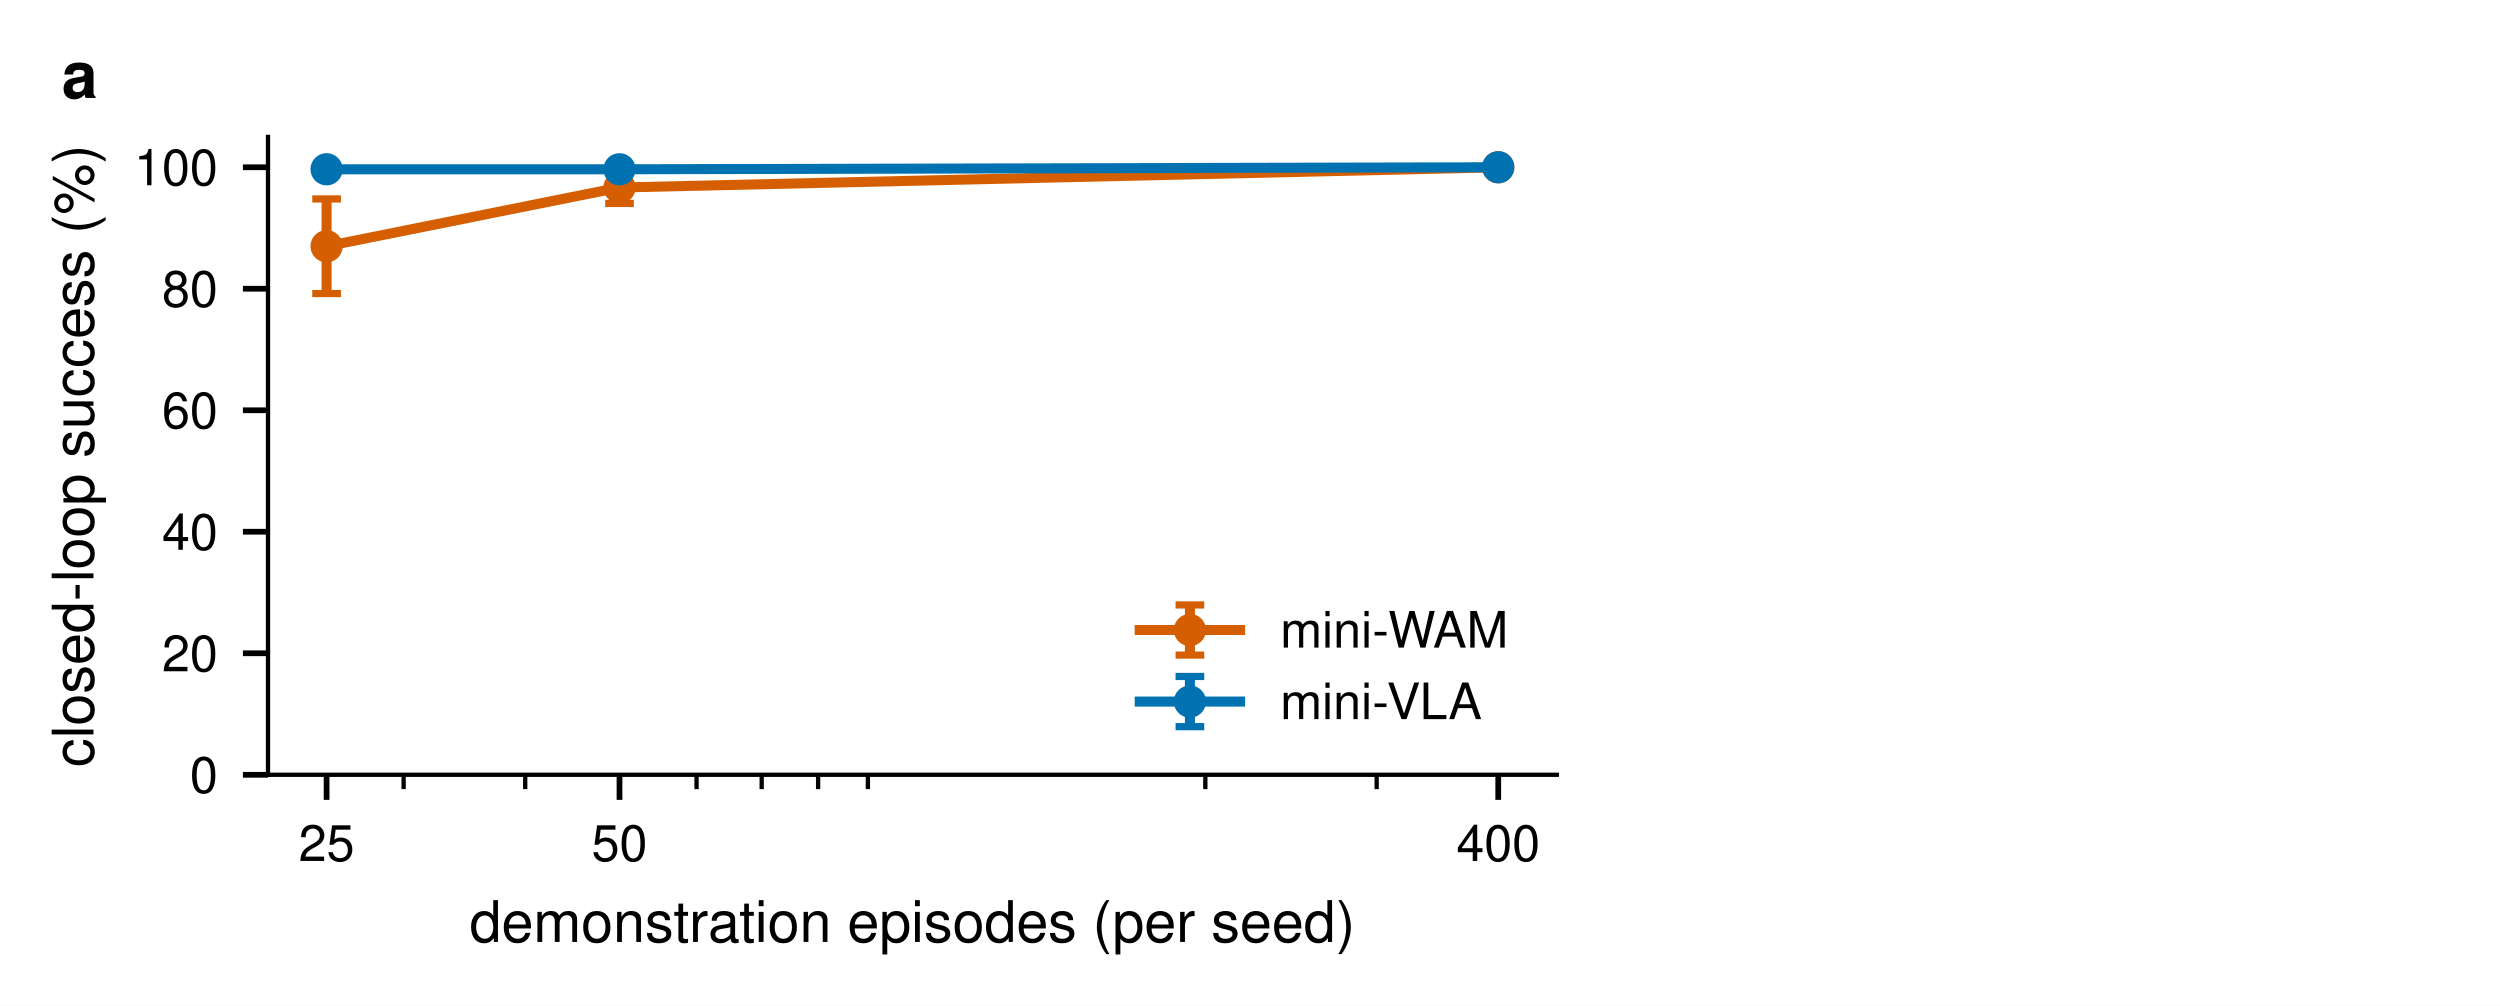
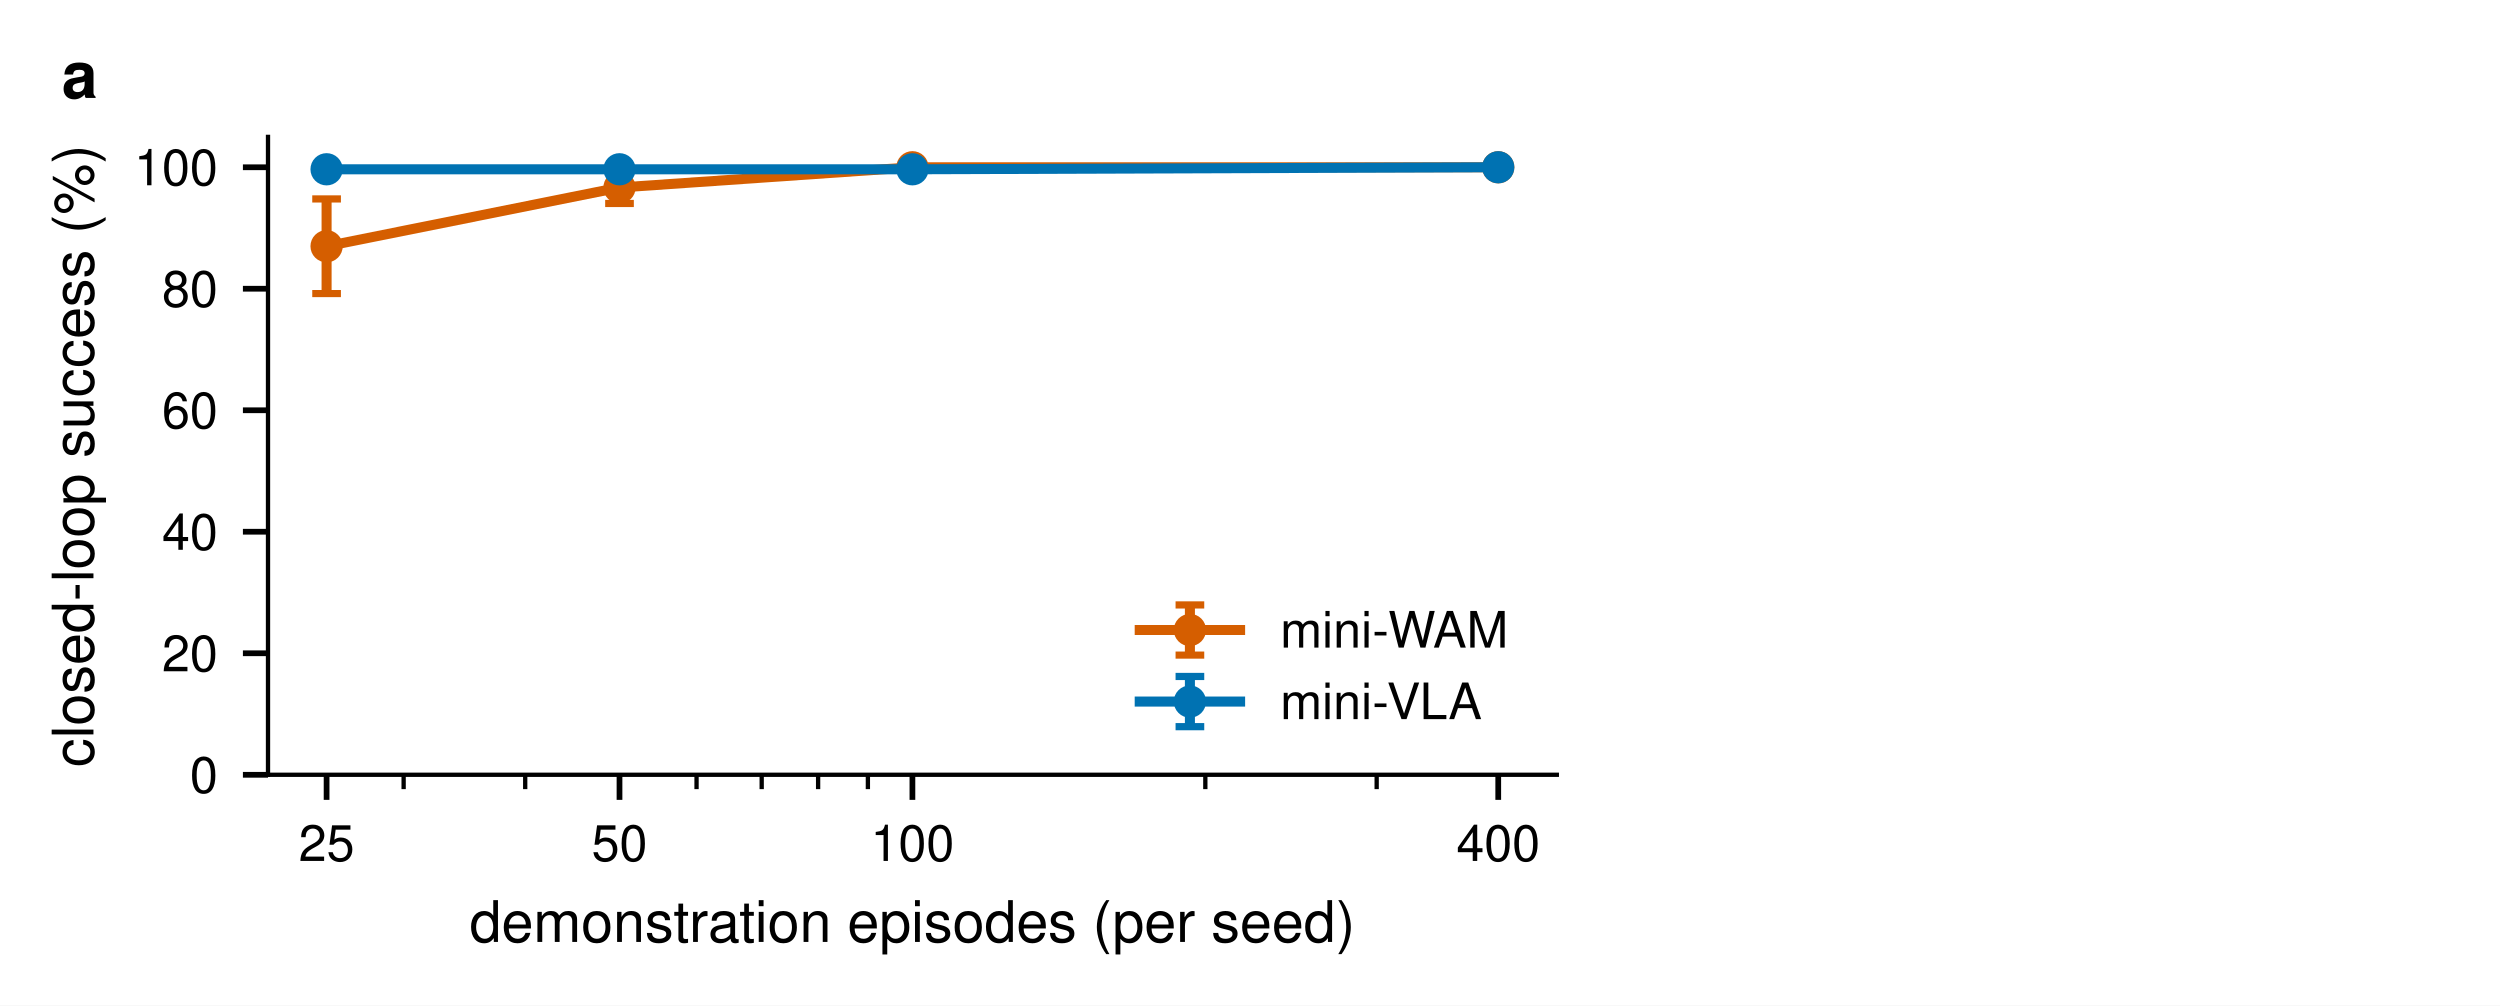
<svg xmlns="http://www.w3.org/2000/svg" xmlns:xlink="http://www.w3.org/1999/xlink" width="348.668pt" height="140.236pt" viewBox="0 0 348.668 140.236" version="1.1">
  <defs>
    <style type="text/css">*{stroke-linejoin: round; stroke-linecap: butt}</style>
  </defs>
  <g id="figure_1">
    <g id="patch_1">
      <path d="M 0 140.236  L 348.668 140.236  L 348.668 0  L 0 0  z " style="fill: #ffffff" />
    </g>
    <g id="axes_1">
      <g id="patch_2">
        <path d="M 37.378 108.055  L 217.126 108.055  L 217.126 19.091  L 37.378 19.091  z " style="fill: #ffffff" />
      </g>
      <g id="matplotlib.axis_1">
        <g id="xtick_1">
          <g id="line2d_1">
            <defs>
-               <path id="m8991c6fcb1" d="M 0 0  L 0 3.5  " style="stroke: #000000; stroke-width: 0.8" />
+               <path id="maf0982af85" d="M 0 0  L 0 3.5  " style="stroke: #000000; stroke-width: 0.8" />
            </defs>
            <g>
-               <use xlink:href="#m8991c6fcb1" x="45.548" y="108.055" style="stroke: #000000; stroke-width: 0.8" />
+               <use xlink:href="#maf0982af85" x="45.548" y="108.055" style="stroke: #000000; stroke-width: 0.8" />
            </g>
          </g>
          <g id="text_1">
            <text style="font-size: 7px; font-family: 'Helvetica', 'Arial', 'DejaVu Sans', sans-serif; text-anchor: middle" x="45.548" y="120.077" transform="rotate(-0 45.54832 120.0768)">25</text>
          </g>
        </g>
        <g id="xtick_2">
          <g id="line2d_2">
            <g>
-               <use xlink:href="#m8991c6fcb1" x="86.4" y="108.055" style="stroke: #000000; stroke-width: 0.8" />
+               <use xlink:href="#maf0982af85" x="86.4" y="108.055" style="stroke: #000000; stroke-width: 0.8" />
            </g>
          </g>
          <g id="text_2">
            <text style="font-size: 7px; font-family: 'Helvetica', 'Arial', 'DejaVu Sans', sans-serif; text-anchor: middle" x="86.4" y="120.077" transform="rotate(-0 86.40007 120.0768)">50</text>
          </g>
        </g>
        <g id="xtick_3">
          <g id="line2d_3">
            <g>
-               <use xlink:href="#m8991c6fcb1" x="208.955" y="108.055" style="stroke: #000000; stroke-width: 0.8" />
+               <use xlink:href="#maf0982af85" x="127.252" y="108.055" style="stroke: #000000; stroke-width: 0.8" />
            </g>
          </g>
          <g id="text_3">
-             <text style="font-size: 7px; font-family: 'Helvetica', 'Arial', 'DejaVu Sans', sans-serif; text-anchor: middle" x="208.955" y="120.077" transform="rotate(-0 208.9553 120.0768)">400</text>
+             <text style="font-size: 7px; font-family: 'Helvetica', 'Arial', 'DejaVu Sans', sans-serif; text-anchor: middle" x="127.252" y="120.077" transform="rotate(-0 127.2518 120.0768)">100</text>
          </g>
        </g>
        <g id="xtick_4">
          <g id="line2d_4">
-             <defs>
-               <path id="m947b8fcea0" d="M 0 0  L 0 2  " style="stroke: #000000; stroke-width: 0.6" />
-             </defs>
-             <g>
-               <use xlink:href="#m947b8fcea0" x="56.294" y="108.055" style="stroke: #000000; stroke-width: 0.6" />
-             </g>
+             <g>
+               <use xlink:href="#maf0982af85" x="208.955" y="108.055" style="stroke: #000000; stroke-width: 0.8" />
+             </g>
+           </g>
+           <g id="text_4">
+             <text style="font-size: 7px; font-family: 'Helvetica', 'Arial', 'DejaVu Sans', sans-serif; text-anchor: middle" x="208.955" y="120.077" transform="rotate(-0 208.9553 120.0768)">400</text>
          </g>
        </g>
        <g id="xtick_5">
          <g id="line2d_5">
-             <g>
-               <use xlink:href="#m947b8fcea0" x="73.249" y="108.055" style="stroke: #000000; stroke-width: 0.6" />
+             <defs>
+               <path id="m4704442e38" d="M 0 0  L 0 2  " style="stroke: #000000; stroke-width: 0.6" />
+             </defs>
+             <g>
+               <use xlink:href="#m4704442e38" x="56.294" y="108.055" style="stroke: #000000; stroke-width: 0.6" />
            </g>
          </g>
        </g>
        <g id="xtick_6">
          <g id="line2d_6">
            <g>
-               <use xlink:href="#m947b8fcea0" x="97.145" y="108.055" style="stroke: #000000; stroke-width: 0.6" />
+               <use xlink:href="#m4704442e38" x="73.249" y="108.055" style="stroke: #000000; stroke-width: 0.6" />
            </g>
          </g>
        </g>
        <g id="xtick_7">
          <g id="line2d_7">
            <g>
-               <use xlink:href="#m947b8fcea0" x="106.231" y="108.055" style="stroke: #000000; stroke-width: 0.6" />
+               <use xlink:href="#m4704442e38" x="97.145" y="108.055" style="stroke: #000000; stroke-width: 0.6" />
            </g>
          </g>
        </g>
        <g id="xtick_8">
          <g id="line2d_8">
            <g>
-               <use xlink:href="#m947b8fcea0" x="114.1" y="108.055" style="stroke: #000000; stroke-width: 0.6" />
+               <use xlink:href="#m4704442e38" x="106.231" y="108.055" style="stroke: #000000; stroke-width: 0.6" />
            </g>
          </g>
        </g>
        <g id="xtick_9">
          <g id="line2d_9">
            <g>
-               <use xlink:href="#m947b8fcea0" x="121.042" y="108.055" style="stroke: #000000; stroke-width: 0.6" />
+               <use xlink:href="#m4704442e38" x="114.1" y="108.055" style="stroke: #000000; stroke-width: 0.6" />
            </g>
          </g>
        </g>
        <g id="xtick_10">
          <g id="line2d_10">
            <g>
-               <use xlink:href="#m947b8fcea0" x="168.104" y="108.055" style="stroke: #000000; stroke-width: 0.6" />
+               <use xlink:href="#m4704442e38" x="121.042" y="108.055" style="stroke: #000000; stroke-width: 0.6" />
            </g>
          </g>
        </g>
        <g id="xtick_11">
          <g id="line2d_11">
            <g>
-               <use xlink:href="#m947b8fcea0" x="192" y="108.055" style="stroke: #000000; stroke-width: 0.6" />
-             </g>
-           </g>
-         </g>
-         <g id="text_4">
+               <use xlink:href="#m4704442e38" x="168.104" y="108.055" style="stroke: #000000; stroke-width: 0.6" />
+             </g>
+           </g>
+         </g>
+         <g id="xtick_12">
+           <g id="line2d_12">
+             <g>
+               <use xlink:href="#m4704442e38" x="192" y="108.055" style="stroke: #000000; stroke-width: 0.6" />
+             </g>
+           </g>
+         </g>
+         <g id="text_5">
          <text style="font-size: 8px; font-family: 'Helvetica', 'Arial', 'DejaVu Sans', sans-serif; text-anchor: middle" x="127.252" y="131.368" transform="rotate(-0 127.2518 131.3684)">demonstration episodes (per seed)</text>
        </g>
      </g>
      <g id="matplotlib.axis_2">
        <g id="ytick_1">
-           <g id="line2d_12">
+           <g id="line2d_13">
            <defs>
-               <path id="m4cfe0ee0c6" d="M 0 0  L -3.5 0  " style="stroke: #000000; stroke-width: 0.8" />
+               <path id="m79452356a6" d="M 0 0  L -3.5 0  " style="stroke: #000000; stroke-width: 0.8" />
            </defs>
            <g>
-               <use xlink:href="#m4cfe0ee0c6" x="37.378" y="108.055" style="stroke: #000000; stroke-width: 0.8" />
-             </g>
-           </g>
-           <g id="text_5">
+               <use xlink:href="#m79452356a6" x="37.378" y="108.055" style="stroke: #000000; stroke-width: 0.8" />
+             </g>
+           </g>
+           <g id="text_6">
            <text style="font-size: 7px; font-family: 'Helvetica', 'Arial', 'DejaVu Sans', sans-serif; text-anchor: end" x="30.378" y="110.566" transform="rotate(-0 30.37797 110.5661)">0</text>
          </g>
        </g>
        <g id="ytick_2">
-           <g id="line2d_13">
-             <g>
-               <use xlink:href="#m4cfe0ee0c6" x="37.378" y="91.11" style="stroke: #000000; stroke-width: 0.8" />
-             </g>
-           </g>
-           <g id="text_6">
+           <g id="line2d_14">
+             <g>
+               <use xlink:href="#m79452356a6" x="37.378" y="91.11" style="stroke: #000000; stroke-width: 0.8" />
+             </g>
+           </g>
+           <g id="text_7">
            <text style="font-size: 7px; font-family: 'Helvetica', 'Arial', 'DejaVu Sans', sans-serif; text-anchor: end" x="30.378" y="93.62" transform="rotate(-0 30.37797 93.62045)">20</text>
          </g>
        </g>
        <g id="ytick_3">
-           <g id="line2d_14">
-             <g>
-               <use xlink:href="#m4cfe0ee0c6" x="37.378" y="74.164" style="stroke: #000000; stroke-width: 0.8" />
-             </g>
-           </g>
-           <g id="text_7">
+           <g id="line2d_15">
+             <g>
+               <use xlink:href="#m79452356a6" x="37.378" y="74.164" style="stroke: #000000; stroke-width: 0.8" />
+             </g>
+           </g>
+           <g id="text_8">
            <text style="font-size: 7px; font-family: 'Helvetica', 'Arial', 'DejaVu Sans', sans-serif; text-anchor: end" x="30.378" y="76.675" transform="rotate(-0 30.37797 76.67477)">40</text>
          </g>
        </g>
        <g id="ytick_4">
-           <g id="line2d_15">
-             <g>
-               <use xlink:href="#m4cfe0ee0c6" x="37.378" y="57.218" style="stroke: #000000; stroke-width: 0.8" />
-             </g>
-           </g>
-           <g id="text_8">
+           <g id="line2d_16">
+             <g>
+               <use xlink:href="#m79452356a6" x="37.378" y="57.218" style="stroke: #000000; stroke-width: 0.8" />
+             </g>
+           </g>
+           <g id="text_9">
            <text style="font-size: 7px; font-family: 'Helvetica', 'Arial', 'DejaVu Sans', sans-serif; text-anchor: end" x="30.378" y="59.729" transform="rotate(-0 30.37797 59.7291)">60</text>
          </g>
        </g>
        <g id="ytick_5">
-           <g id="line2d_16">
-             <g>
-               <use xlink:href="#m4cfe0ee0c6" x="37.378" y="40.273" style="stroke: #000000; stroke-width: 0.8" />
-             </g>
-           </g>
-           <g id="text_9">
+           <g id="line2d_17">
+             <g>
+               <use xlink:href="#m79452356a6" x="37.378" y="40.273" style="stroke: #000000; stroke-width: 0.8" />
+             </g>
+           </g>
+           <g id="text_10">
            <text style="font-size: 7px; font-family: 'Helvetica', 'Arial', 'DejaVu Sans', sans-serif; text-anchor: end" x="30.378" y="42.783" transform="rotate(-0 30.37797 42.78342)">80</text>
          </g>
        </g>
        <g id="ytick_6">
-           <g id="line2d_17">
-             <g>
-               <use xlink:href="#m4cfe0ee0c6" x="37.378" y="23.327" style="stroke: #000000; stroke-width: 0.8" />
-             </g>
-           </g>
-           <g id="text_10">
+           <g id="line2d_18">
+             <g>
+               <use xlink:href="#m79452356a6" x="37.378" y="23.327" style="stroke: #000000; stroke-width: 0.8" />
+             </g>
+           </g>
+           <g id="text_11">
            <text style="font-size: 7px; font-family: 'Helvetica', 'Arial', 'DejaVu Sans', sans-serif; text-anchor: end" x="30.378" y="25.838" transform="rotate(-0 30.37797 25.83775)">100</text>
          </g>
        </g>
-         <g id="text_11">
+         <g id="text_12">
          <text style="font-size: 8px; font-family: 'Helvetica', 'Arial', 'DejaVu Sans', sans-serif; text-anchor: middle" x="13.033" y="63.573" transform="rotate(-90 13.0325 63.57302)">closed-loop success (%)</text>
        </g>
      </g>
      <g id="LineCollection_1">
-         <path d="M 45.548 40.941  L 45.548 27.742  " clip-path="url(#pefcbf125dd)" style="fill: none; stroke: #d55e00; stroke-width: 1.4" />
-         <path d="M 86.4 28.375  L 86.4 23.927  " clip-path="url(#pefcbf125dd)" style="fill: none; stroke: #d55e00; stroke-width: 1.4" />
-         <path d="M 208.955 23.327  L 208.955 23.327  " clip-path="url(#pefcbf125dd)" style="fill: none; stroke: #d55e00; stroke-width: 1.4" />
-       </g>
-       <g id="line2d_18">
+         <path d="M 45.548 40.941  L 45.548 27.742  " clip-path="url(#p35dd66874f)" style="fill: none; stroke: #d55e00; stroke-width: 1.4" />
+         <path d="M 86.4 28.375  L 86.4 23.927  " clip-path="url(#p35dd66874f)" style="fill: none; stroke: #d55e00; stroke-width: 1.4" />
+         <path d="M 127.252 23.327  L 127.252 23.327  " clip-path="url(#p35dd66874f)" style="fill: none; stroke: #d55e00; stroke-width: 1.4" />
+         <path d="M 208.955 23.327  L 208.955 23.327  " clip-path="url(#p35dd66874f)" style="fill: none; stroke: #d55e00; stroke-width: 1.4" />
+       </g>
+       <g id="line2d_19">
        <defs>
-           <path id="m3d3e5f34f8" d="M 2 0  L -2 -0  " style="stroke: #d55e00" />
+           <path id="mf6e262214f" d="M 2 0  L -2 -0  " style="stroke: #d55e00" />
        </defs>
-         <g clip-path="url(#pefcbf125dd)">
-           <use xlink:href="#m3d3e5f34f8" x="45.548" y="40.941" style="fill: #d55e00; stroke: #d55e00" />
-           <use xlink:href="#m3d3e5f34f8" x="86.4" y="28.375" style="fill: #d55e00; stroke: #d55e00" />
-           <use xlink:href="#m3d3e5f34f8" x="208.955" y="23.327" style="fill: #d55e00; stroke: #d55e00" />
-         </g>
-       </g>
-       <g id="line2d_19">
-         <g clip-path="url(#pefcbf125dd)">
-           <use xlink:href="#m3d3e5f34f8" x="45.548" y="27.742" style="fill: #d55e00; stroke: #d55e00" />
-           <use xlink:href="#m3d3e5f34f8" x="86.4" y="23.927" style="fill: #d55e00; stroke: #d55e00" />
-           <use xlink:href="#m3d3e5f34f8" x="208.955" y="23.327" style="fill: #d55e00; stroke: #d55e00" />
+         <g clip-path="url(#p35dd66874f)">
+           <use xlink:href="#mf6e262214f" x="45.548" y="40.941" style="fill: #d55e00; stroke: #d55e00" />
+           <use xlink:href="#mf6e262214f" x="86.4" y="28.375" style="fill: #d55e00; stroke: #d55e00" />
+           <use xlink:href="#mf6e262214f" x="127.252" y="23.327" style="fill: #d55e00; stroke: #d55e00" />
+           <use xlink:href="#mf6e262214f" x="208.955" y="23.327" style="fill: #d55e00; stroke: #d55e00" />
+         </g>
+       </g>
+       <g id="line2d_20">
+         <g clip-path="url(#p35dd66874f)">
+           <use xlink:href="#mf6e262214f" x="45.548" y="27.742" style="fill: #d55e00; stroke: #d55e00" />
+           <use xlink:href="#mf6e262214f" x="86.4" y="23.927" style="fill: #d55e00; stroke: #d55e00" />
+           <use xlink:href="#mf6e262214f" x="127.252" y="23.327" style="fill: #d55e00; stroke: #d55e00" />
+           <use xlink:href="#mf6e262214f" x="208.955" y="23.327" style="fill: #d55e00; stroke: #d55e00" />
        </g>
      </g>
      <g id="LineCollection_2">
-         <path d="M 45.548 24.009  L 45.548 23.21  " clip-path="url(#pefcbf125dd)" style="fill: none; stroke: #0072b2; stroke-width: 1.4" />
-         <path d="M 86.4 24.009  L 86.4 23.21  " clip-path="url(#pefcbf125dd)" style="fill: none; stroke: #0072b2; stroke-width: 1.4" />
-         <path d="M 208.955 23.327  L 208.955 23.327  " clip-path="url(#pefcbf125dd)" style="fill: none; stroke: #0072b2; stroke-width: 1.4" />
-       </g>
-       <g id="line2d_20">
+         <path d="M 45.548 24.009  L 45.548 23.21  " clip-path="url(#p35dd66874f)" style="fill: none; stroke: #0072b2; stroke-width: 1.4" />
+         <path d="M 86.4 24.009  L 86.4 23.21  " clip-path="url(#p35dd66874f)" style="fill: none; stroke: #0072b2; stroke-width: 1.4" />
+         <path d="M 127.252 24.009  L 127.252 23.21  " clip-path="url(#p35dd66874f)" style="fill: none; stroke: #0072b2; stroke-width: 1.4" />
+         <path d="M 208.955 23.327  L 208.955 23.327  " clip-path="url(#p35dd66874f)" style="fill: none; stroke: #0072b2; stroke-width: 1.4" />
+       </g>
+       <g id="line2d_21">
        <defs>
-           <path id="m675309f814" d="M 2 0  L -2 -0  " style="stroke: #0072b2" />
+           <path id="mb5ae5829d9" d="M 2 0  L -2 -0  " style="stroke: #0072b2" />
        </defs>
-         <g clip-path="url(#pefcbf125dd)">
-           <use xlink:href="#m675309f814" x="45.548" y="24.009" style="fill: #0072b2; stroke: #0072b2" />
-           <use xlink:href="#m675309f814" x="86.4" y="24.009" style="fill: #0072b2; stroke: #0072b2" />
-           <use xlink:href="#m675309f814" x="208.955" y="23.327" style="fill: #0072b2; stroke: #0072b2" />
-         </g>
-       </g>
-       <g id="line2d_21">
-         <g clip-path="url(#pefcbf125dd)">
-           <use xlink:href="#m675309f814" x="45.548" y="23.21" style="fill: #0072b2; stroke: #0072b2" />
-           <use xlink:href="#m675309f814" x="86.4" y="23.21" style="fill: #0072b2; stroke: #0072b2" />
-           <use xlink:href="#m675309f814" x="208.955" y="23.327" style="fill: #0072b2; stroke: #0072b2" />
+         <g clip-path="url(#p35dd66874f)">
+           <use xlink:href="#mb5ae5829d9" x="45.548" y="24.009" style="fill: #0072b2; stroke: #0072b2" />
+           <use xlink:href="#mb5ae5829d9" x="86.4" y="24.009" style="fill: #0072b2; stroke: #0072b2" />
+           <use xlink:href="#mb5ae5829d9" x="127.252" y="24.009" style="fill: #0072b2; stroke: #0072b2" />
+           <use xlink:href="#mb5ae5829d9" x="208.955" y="23.327" style="fill: #0072b2; stroke: #0072b2" />
        </g>
      </g>
      <g id="line2d_22">
-         <path d="M 45.548 34.342  L 86.4 26.151  L 208.955 23.327  " clip-path="url(#pefcbf125dd)" style="fill: none; stroke: #d55e00; stroke-width: 1.4; stroke-linecap: square" />
+         <g clip-path="url(#p35dd66874f)">
+           <use xlink:href="#mb5ae5829d9" x="45.548" y="23.21" style="fill: #0072b2; stroke: #0072b2" />
+           <use xlink:href="#mb5ae5829d9" x="86.4" y="23.21" style="fill: #0072b2; stroke: #0072b2" />
+           <use xlink:href="#mb5ae5829d9" x="127.252" y="23.21" style="fill: #0072b2; stroke: #0072b2" />
+           <use xlink:href="#mb5ae5829d9" x="208.955" y="23.327" style="fill: #0072b2; stroke: #0072b2" />
+         </g>
+       </g>
+       <g id="line2d_23">
+         <path d="M 45.548 34.342  L 86.4 26.151  L 127.252 23.327  L 208.955 23.327  " clip-path="url(#p35dd66874f)" style="fill: none; stroke: #d55e00; stroke-width: 1.4; stroke-linecap: square" />
        <defs>
-           <path id="mb03afd9b1a" d="M 0 1.75  C 0.464 1.75 0.909 1.566 1.237 1.237  C 1.566 0.909 1.75 0.464 1.75 0  C 1.75 -0.464 1.566 -0.909 1.237 -1.237  C 0.909 -1.566 0.464 -1.75 0 -1.75  C -0.464 -1.75 -0.909 -1.566 -1.237 -1.237  C -1.566 -0.909 -1.75 -0.464 -1.75 0  C -1.75 0.464 -1.566 0.909 -1.237 1.237  C -0.909 1.566 -0.464 1.75 0 1.75  z " style="stroke: #d55e00" />
+           <path id="maf6d752be1" d="M 0 1.75  C 0.464 1.75 0.909 1.566 1.237 1.237  C 1.566 0.909 1.75 0.464 1.75 0  C 1.75 -0.464 1.566 -0.909 1.237 -1.237  C 0.909 -1.566 0.464 -1.75 0 -1.75  C -0.464 -1.75 -0.909 -1.566 -1.237 -1.237  C -1.566 -0.909 -1.75 -0.464 -1.75 0  C -1.75 0.464 -1.566 0.909 -1.237 1.237  C -0.909 1.566 -0.464 1.75 0 1.75  z " style="stroke: #d55e00" />
        </defs>
-         <g clip-path="url(#pefcbf125dd)">
-           <use xlink:href="#mb03afd9b1a" x="45.548" y="34.342" style="fill: #d55e00; stroke: #d55e00" />
-           <use xlink:href="#mb03afd9b1a" x="86.4" y="26.151" style="fill: #d55e00; stroke: #d55e00" />
-           <use xlink:href="#mb03afd9b1a" x="208.955" y="23.327" style="fill: #d55e00; stroke: #d55e00" />
-         </g>
-       </g>
-       <g id="line2d_23">
-         <path d="M 45.548 23.609  L 86.4 23.609  L 208.955 23.327  " clip-path="url(#pefcbf125dd)" style="fill: none; stroke: #0072b2; stroke-width: 1.4; stroke-linecap: square" />
+         <g clip-path="url(#p35dd66874f)">
+           <use xlink:href="#maf6d752be1" x="45.548" y="34.342" style="fill: #d55e00; stroke: #d55e00" />
+           <use xlink:href="#maf6d752be1" x="86.4" y="26.151" style="fill: #d55e00; stroke: #d55e00" />
+           <use xlink:href="#maf6d752be1" x="127.252" y="23.327" style="fill: #d55e00; stroke: #d55e00" />
+           <use xlink:href="#maf6d752be1" x="208.955" y="23.327" style="fill: #d55e00; stroke: #d55e00" />
+         </g>
+       </g>
+       <g id="line2d_24">
+         <path d="M 45.548 23.609  L 86.4 23.609  L 127.252 23.609  L 208.955 23.327  " clip-path="url(#p35dd66874f)" style="fill: none; stroke: #0072b2; stroke-width: 1.4; stroke-linecap: square" />
        <defs>
-           <path id="m43391babcb" d="M 0 1.75  C 0.464 1.75 0.909 1.566 1.237 1.237  C 1.566 0.909 1.75 0.464 1.75 0  C 1.75 -0.464 1.566 -0.909 1.237 -1.237  C 0.909 -1.566 0.464 -1.75 0 -1.75  C -0.464 -1.75 -0.909 -1.566 -1.237 -1.237  C -1.566 -0.909 -1.75 -0.464 -1.75 0  C -1.75 0.464 -1.566 0.909 -1.237 1.237  C -0.909 1.566 -0.464 1.75 0 1.75  z " style="stroke: #0072b2" />
+           <path id="mcbe5c2cb9c" d="M 0 1.75  C 0.464 1.75 0.909 1.566 1.237 1.237  C 1.566 0.909 1.75 0.464 1.75 0  C 1.75 -0.464 1.566 -0.909 1.237 -1.237  C 0.909 -1.566 0.464 -1.75 0 -1.75  C -0.464 -1.75 -0.909 -1.566 -1.237 -1.237  C -1.566 -0.909 -1.75 -0.464 -1.75 0  C -1.75 0.464 -1.566 0.909 -1.237 1.237  C -0.909 1.566 -0.464 1.75 0 1.75  z " style="stroke: #0072b2" />
        </defs>
-         <g clip-path="url(#pefcbf125dd)">
-           <use xlink:href="#m43391babcb" x="45.548" y="23.609" style="fill: #0072b2; stroke: #0072b2" />
-           <use xlink:href="#m43391babcb" x="86.4" y="23.609" style="fill: #0072b2; stroke: #0072b2" />
-           <use xlink:href="#m43391babcb" x="208.955" y="23.327" style="fill: #0072b2; stroke: #0072b2" />
+         <g clip-path="url(#p35dd66874f)">
+           <use xlink:href="#mcbe5c2cb9c" x="45.548" y="23.609" style="fill: #0072b2; stroke: #0072b2" />
+           <use xlink:href="#mcbe5c2cb9c" x="86.4" y="23.609" style="fill: #0072b2; stroke: #0072b2" />
+           <use xlink:href="#mcbe5c2cb9c" x="127.252" y="23.609" style="fill: #0072b2; stroke: #0072b2" />
+           <use xlink:href="#mcbe5c2cb9c" x="208.955" y="23.327" style="fill: #0072b2; stroke: #0072b2" />
        </g>
      </g>
      <g id="patch_3">
        <path d="M 37.378 108.055  L 37.378 19.091  " style="fill: none; stroke: #000000; stroke-width: 0.6; stroke-linejoin: miter; stroke-linecap: square" />
      </g>
      <g id="patch_4">
        <path d="M 37.378 108.055  L 217.126 108.055  " style="fill: none; stroke: #000000; stroke-width: 0.6; stroke-linejoin: miter; stroke-linecap: square" />
      </g>
-       <g id="text_12">
+       <g id="text_13">
        <text style="font-weight: 700; font-size: 9px; font-family: 'Helvetica', 'Arial', 'DejaVu Sans', sans-serif; text-anchor: start" x="8.618" y="13.656" transform="rotate(-0 8.618338 13.65609)">a</text>
      </g>
      <g id="legend_1">
        <g id="LineCollection_3">
          <path d="M 165.953 91.366  L 165.953 84.366  " style="fill: none; stroke: #d55e00; stroke-width: 1.4" />
        </g>
-         <g id="line2d_24">
-           <g>
-             <use xlink:href="#m3d3e5f34f8" x="165.953" y="91.366" style="fill: #d55e00; stroke: #d55e00" />
-           </g>
-         </g>
        <g id="line2d_25">
          <g>
-             <use xlink:href="#m3d3e5f34f8" x="165.953" y="84.366" style="fill: #d55e00; stroke: #d55e00" />
+             <use xlink:href="#mf6e262214f" x="165.953" y="91.366" style="fill: #d55e00; stroke: #d55e00" />
          </g>
        </g>
        <g id="line2d_26">
+           <g>
+             <use xlink:href="#mf6e262214f" x="165.953" y="84.366" style="fill: #d55e00; stroke: #d55e00" />
+           </g>
+         </g>
+         <g id="line2d_27">
          <path d="M 158.953 87.866  L 172.953 87.866  " style="fill: none; stroke: #d55e00; stroke-width: 1.4; stroke-linecap: square" />
        </g>
-         <g id="line2d_27">
-           <g>
-             <use xlink:href="#mb03afd9b1a" x="165.953" y="87.866" style="fill: #d55e00; stroke: #d55e00" />
-           </g>
-         </g>
-         <g id="text_13">
+         <g id="line2d_28">
+           <g>
+             <use xlink:href="#maf6d752be1" x="165.953" y="87.866" style="fill: #d55e00; stroke: #d55e00" />
+           </g>
+         </g>
+         <g id="text_14">
          <text style="font-size: 7px; font-family: 'Helvetica', 'Arial', 'DejaVu Sans', sans-serif; text-anchor: start" x="178.553" y="90.316" transform="rotate(-0 178.5535 90.31589)">mini-WAM</text>
        </g>
        <g id="LineCollection_4">
          <path d="M 165.953 101.346  L 165.953 94.346  " style="fill: none; stroke: #0072b2; stroke-width: 1.4" />
        </g>
-         <g id="line2d_28">
-           <g>
-             <use xlink:href="#m675309f814" x="165.953" y="101.346" style="fill: #0072b2; stroke: #0072b2" />
-           </g>
-         </g>
        <g id="line2d_29">
          <g>
-             <use xlink:href="#m675309f814" x="165.953" y="94.346" style="fill: #0072b2; stroke: #0072b2" />
+             <use xlink:href="#mb5ae5829d9" x="165.953" y="101.346" style="fill: #0072b2; stroke: #0072b2" />
          </g>
        </g>
        <g id="line2d_30">
+           <g>
+             <use xlink:href="#mb5ae5829d9" x="165.953" y="94.346" style="fill: #0072b2; stroke: #0072b2" />
+           </g>
+         </g>
+         <g id="line2d_31">
          <path d="M 158.953 97.846  L 172.953 97.846  " style="fill: none; stroke: #0072b2; stroke-width: 1.4; stroke-linecap: square" />
        </g>
-         <g id="line2d_31">
-           <g>
-             <use xlink:href="#m43391babcb" x="165.953" y="97.846" style="fill: #0072b2; stroke: #0072b2" />
-           </g>
-         </g>
-         <g id="text_14">
+         <g id="line2d_32">
+           <g>
+             <use xlink:href="#mcbe5c2cb9c" x="165.953" y="97.846" style="fill: #0072b2; stroke: #0072b2" />
+           </g>
+         </g>
+         <g id="text_15">
          <text style="font-size: 7px; font-family: 'Helvetica', 'Arial', 'DejaVu Sans', sans-serif; text-anchor: start" x="178.553" y="100.296" transform="rotate(-0 178.5535 100.2964)">mini-VLA</text>
        </g>
      </g>
    </g>
    <g id="axes_2" />
  </g>
  <defs>
-     <clipPath id="pefcbf125dd">
+     <clipPath id="p35dd66874f">
      <rect x="37.378" y="19.091" width="179.748" height="88.965" />
    </clipPath>
  </defs>
</svg>
